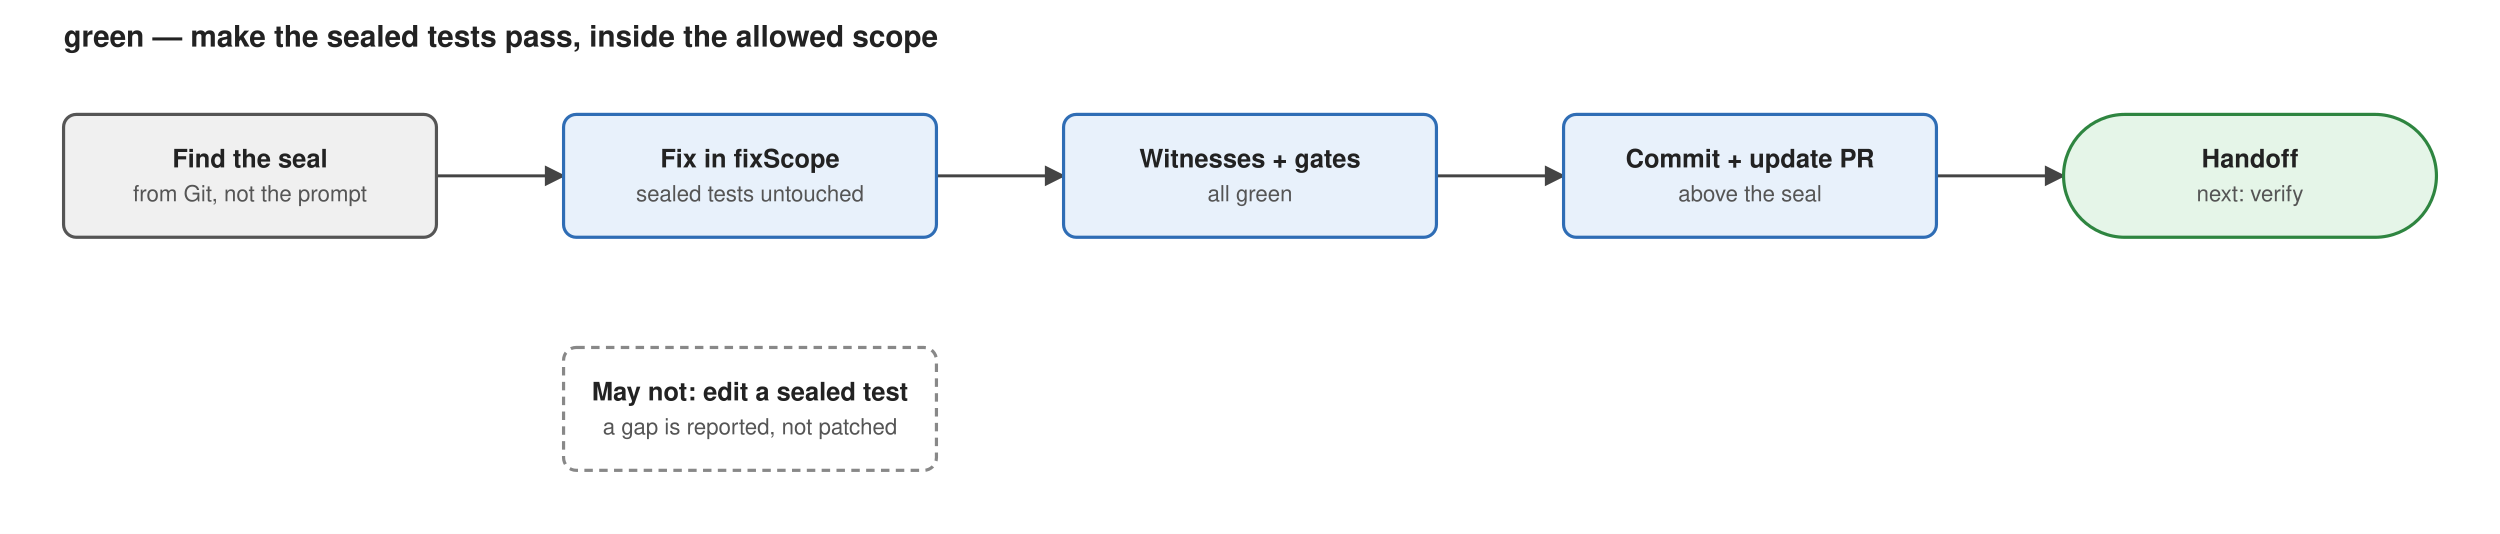
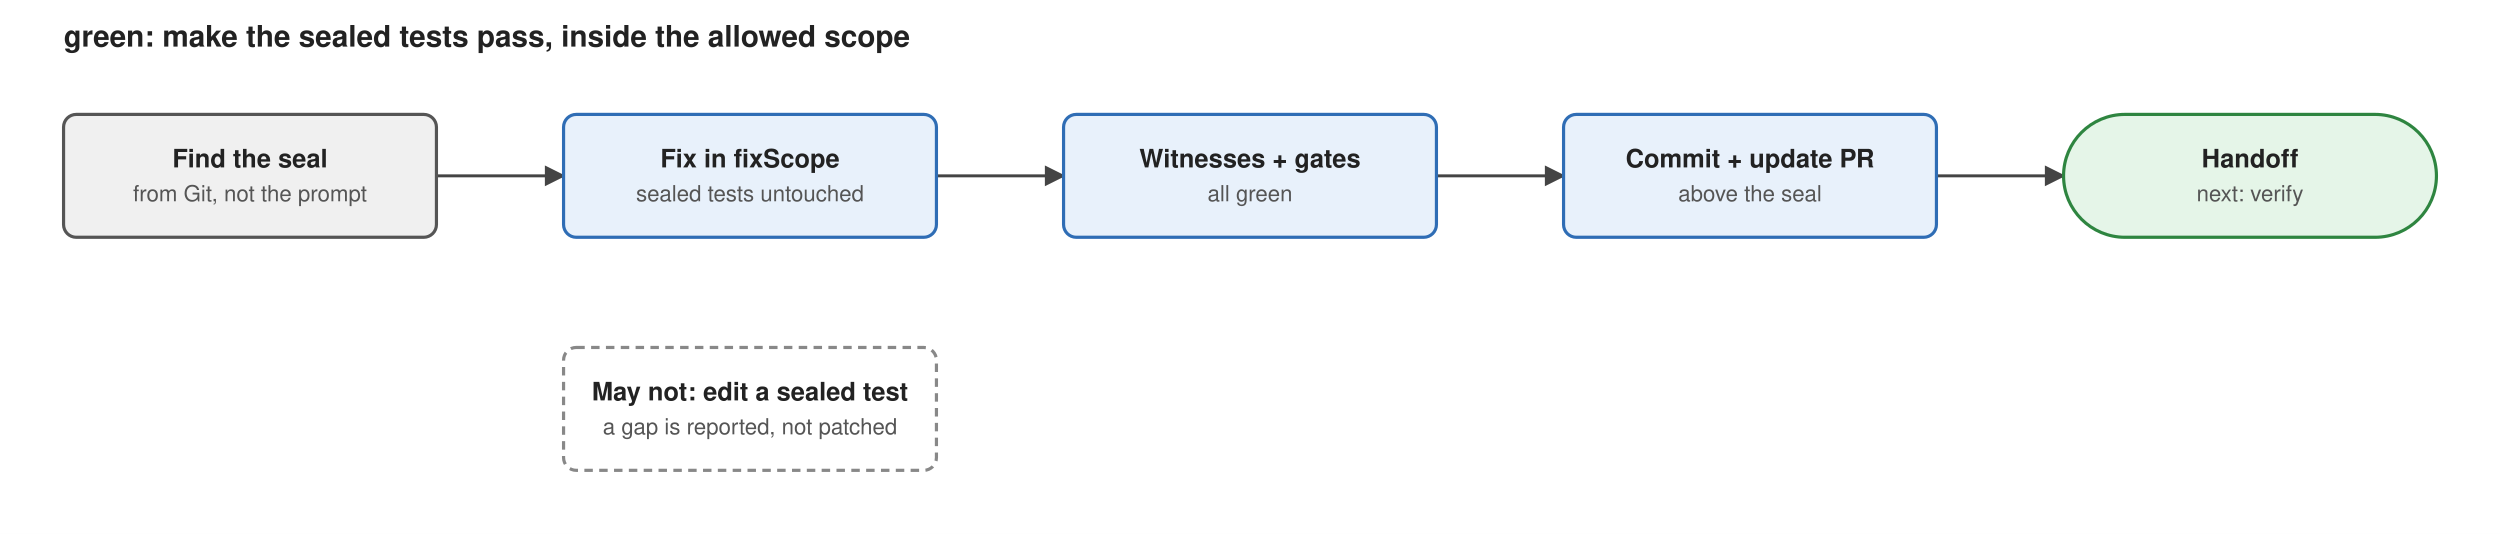
<svg xmlns="http://www.w3.org/2000/svg" viewBox="0 0 1180 252" width="1180" height="252" role="img" aria-labelledby="t d" font-family="Helvetica, Arial, sans-serif" font-size="12">
  <defs>
    <marker id="a" viewBox="0 0 10 10" refX="9" refY="5" markerWidth="7" markerHeight="7" orient="auto-start-reverse">
      <path d="M0 0L10 5L0 10z" fill="#444" />
    </marker>
  </defs>
  <rect width="1180" height="252" fill="#ffffff" />
-   <text x="30" y="22" font-size="14" font-weight="bold" fill="#222">green — make the sealed tests pass, inside the allowed scope</text>
+   <text x="30" y="22" font-size="14" font-weight="bold" fill="#222">green: make the sealed tests pass, inside the allowed scope</text>
  <polyline points="206,83 266,83" fill="none" stroke="#444" stroke-width="1.4" marker-end="url(#a)" />
  <polyline points="442,83 502,83" fill="none" stroke="#444" stroke-width="1.4" marker-end="url(#a)" />
  <polyline points="678,83 738,83" fill="none" stroke="#444" stroke-width="1.4" marker-end="url(#a)" />
  <polyline points="914,83 974,83" fill="none" stroke="#444" stroke-width="1.4" marker-end="url(#a)" />
  <rect x="30" y="54" width="176" height="58" rx="6" fill="#f0f0f0" stroke="#555555" stroke-width="1.5" />
  <text x="118" y="79" text-anchor="middle" fill="#222" font-weight="bold">Find the seal</text>
  <text x="118" y="95" text-anchor="middle" fill="#555" font-size="10.5">from Git, not the prompt</text>
  <rect x="266" y="54" width="176" height="58" rx="6" fill="#e8f1fb" stroke="#2f6db5" stroke-width="1.5" />
  <text x="354" y="79" text-anchor="middle" fill="#222" font-weight="bold">Fix in fixScope</text>
  <text x="354" y="95" text-anchor="middle" fill="#555" font-size="10.5">sealed tests untouched</text>
  <rect x="502" y="54" width="176" height="58" rx="6" fill="#e8f1fb" stroke="#2f6db5" stroke-width="1.5" />
  <text x="590" y="79" text-anchor="middle" fill="#222" font-weight="bold">Witnesses + gates</text>
  <text x="590" y="95" text-anchor="middle" fill="#555" font-size="10.5">all green</text>
  <rect x="738" y="54" width="176" height="58" rx="6" fill="#e8f1fb" stroke="#2f6db5" stroke-width="1.5" />
  <text x="826" y="79" text-anchor="middle" fill="#222" font-weight="bold">Commit + update PR</text>
  <text x="826" y="95" text-anchor="middle" fill="#555" font-size="10.5">above the seal</text>
  <rect x="974" y="54" width="176" height="58" rx="29" fill="#e5f5e8" stroke="#2e8540" stroke-width="1.5" />
  <text x="1062" y="79" text-anchor="middle" fill="#222" font-weight="bold">Handoff</text>
  <text x="1062" y="95" text-anchor="middle" fill="#555" font-size="10.5">next: verify</text>
  <rect x="266" y="164" width="176" height="58" rx="6" fill="#ffffff" stroke="#888888" stroke-width="1.5" stroke-dasharray="4 3" />
  <text x="354" y="189" text-anchor="middle" fill="#222" font-weight="bold">May not: edit a sealed test</text>
  <text x="354" y="205" text-anchor="middle" fill="#555" font-size="10.5">a gap is reported, not patched</text>
</svg>
